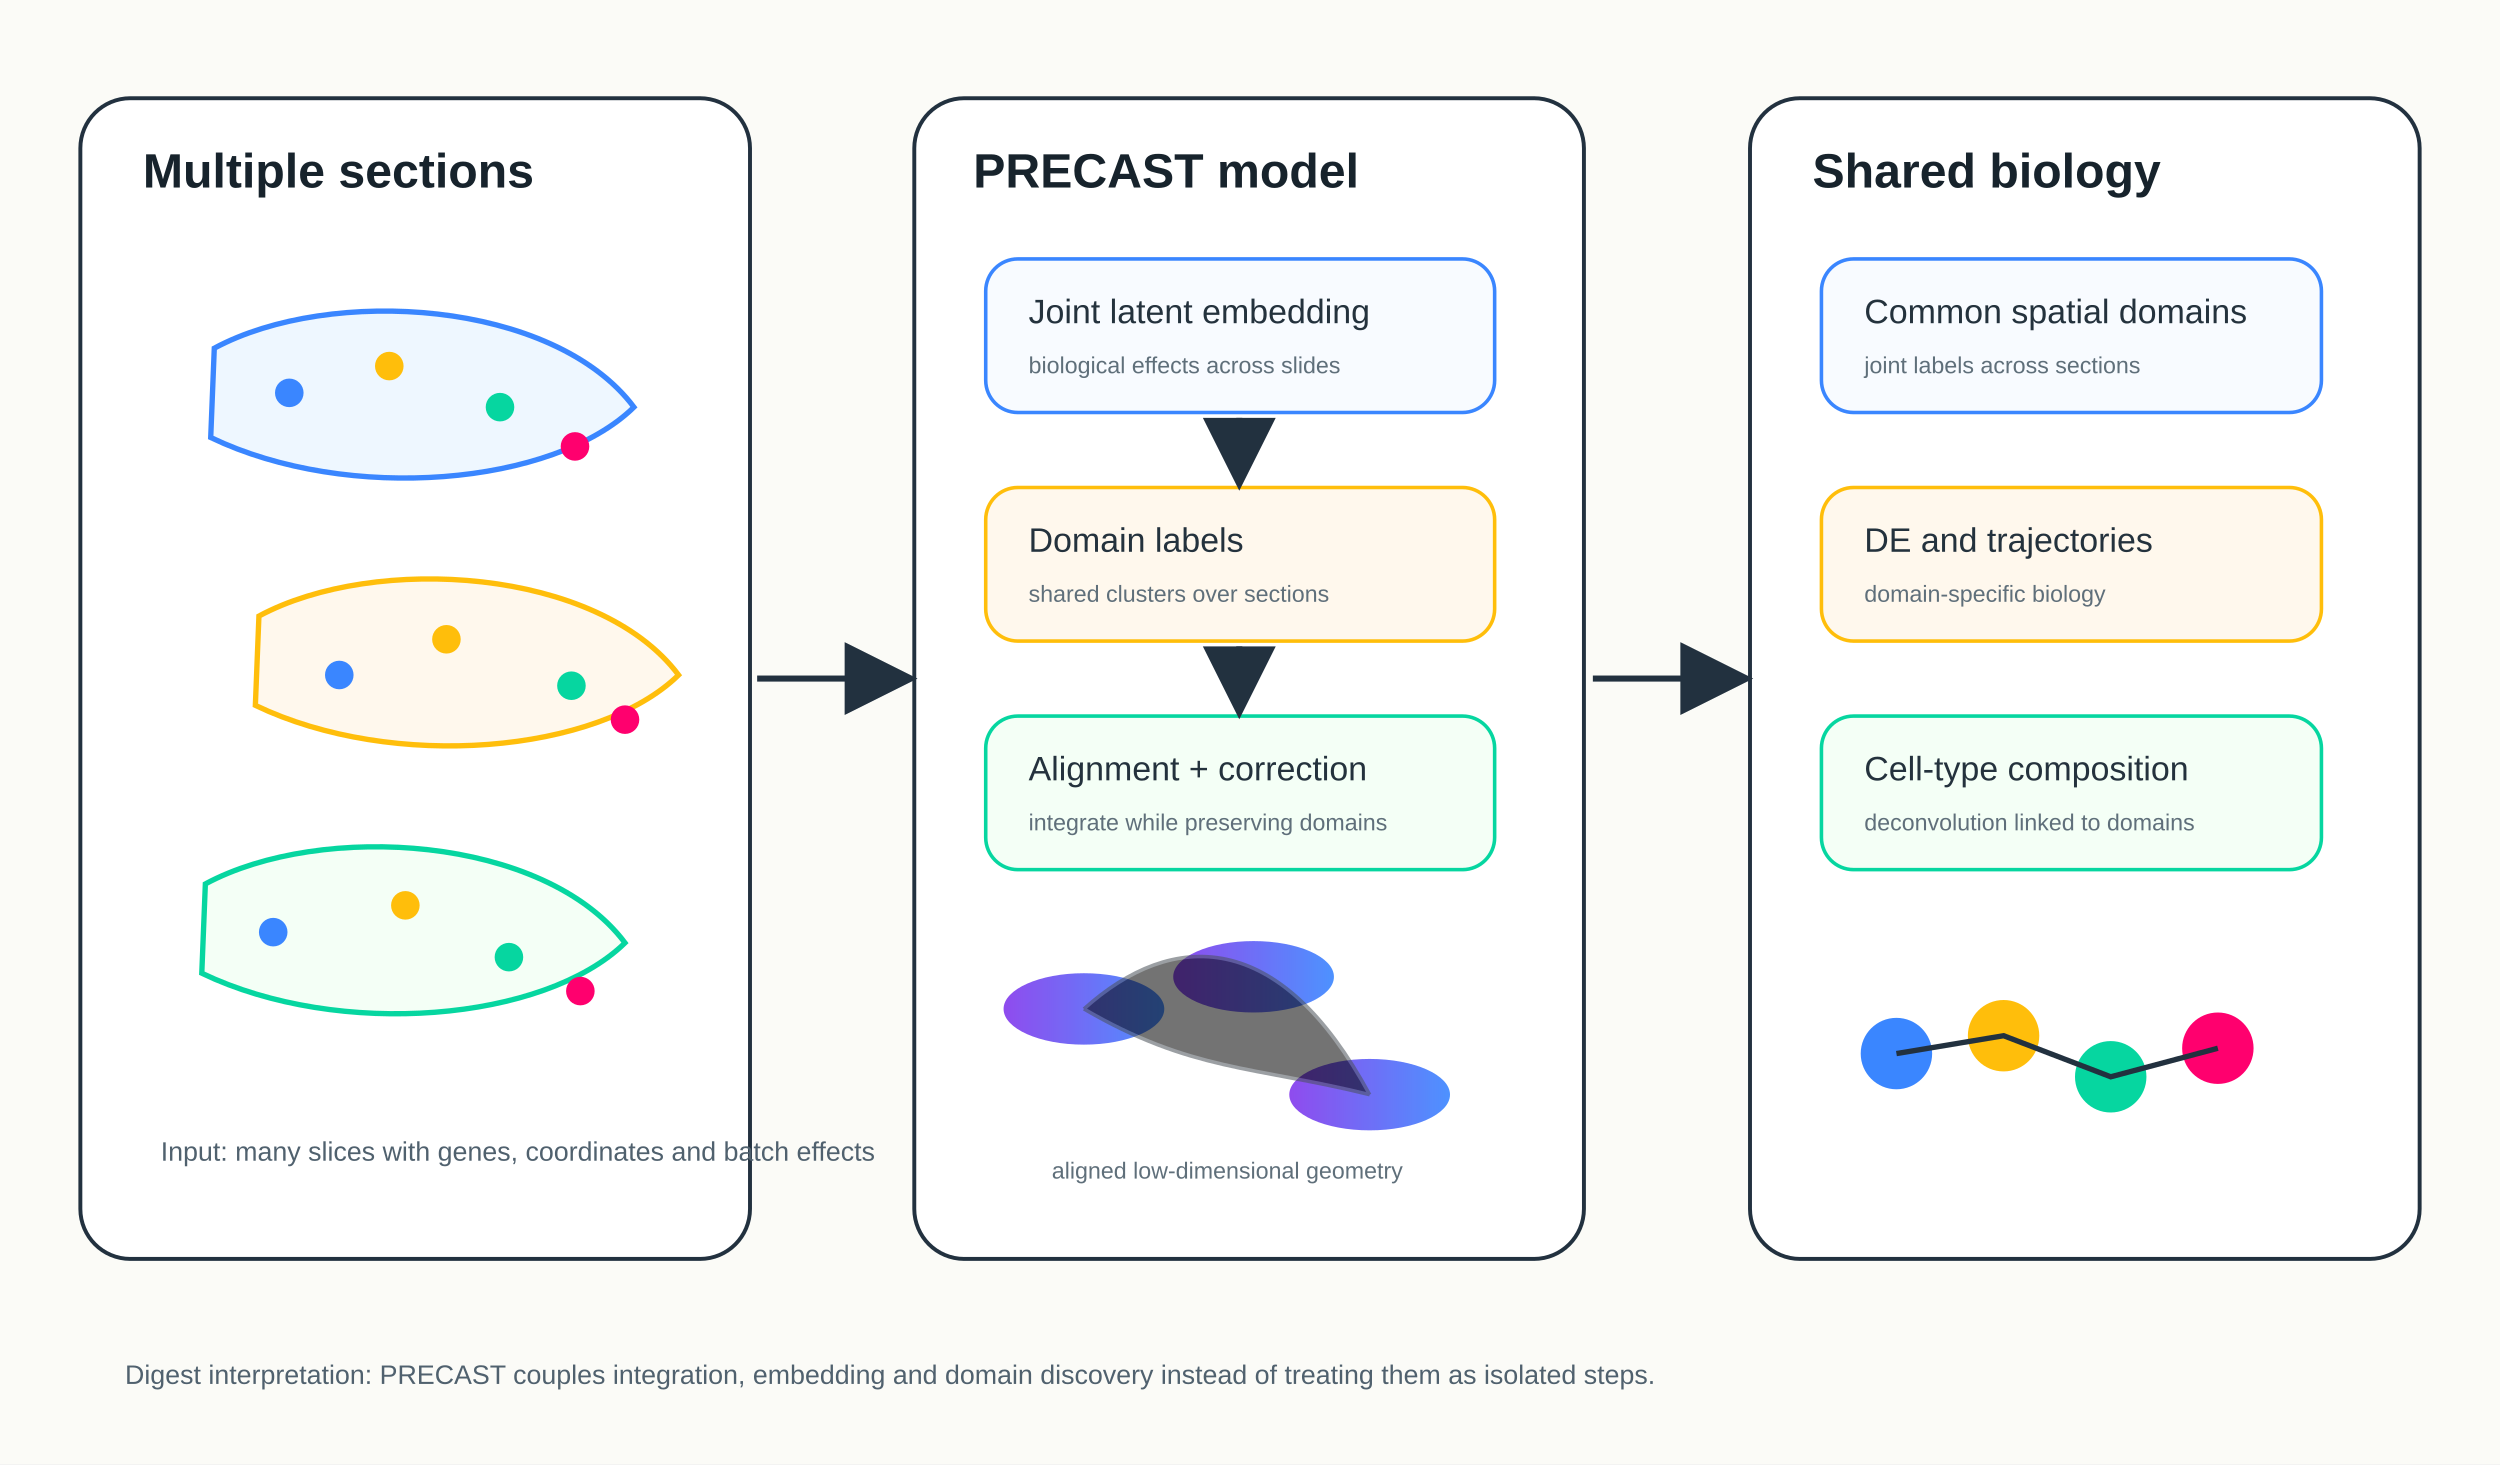
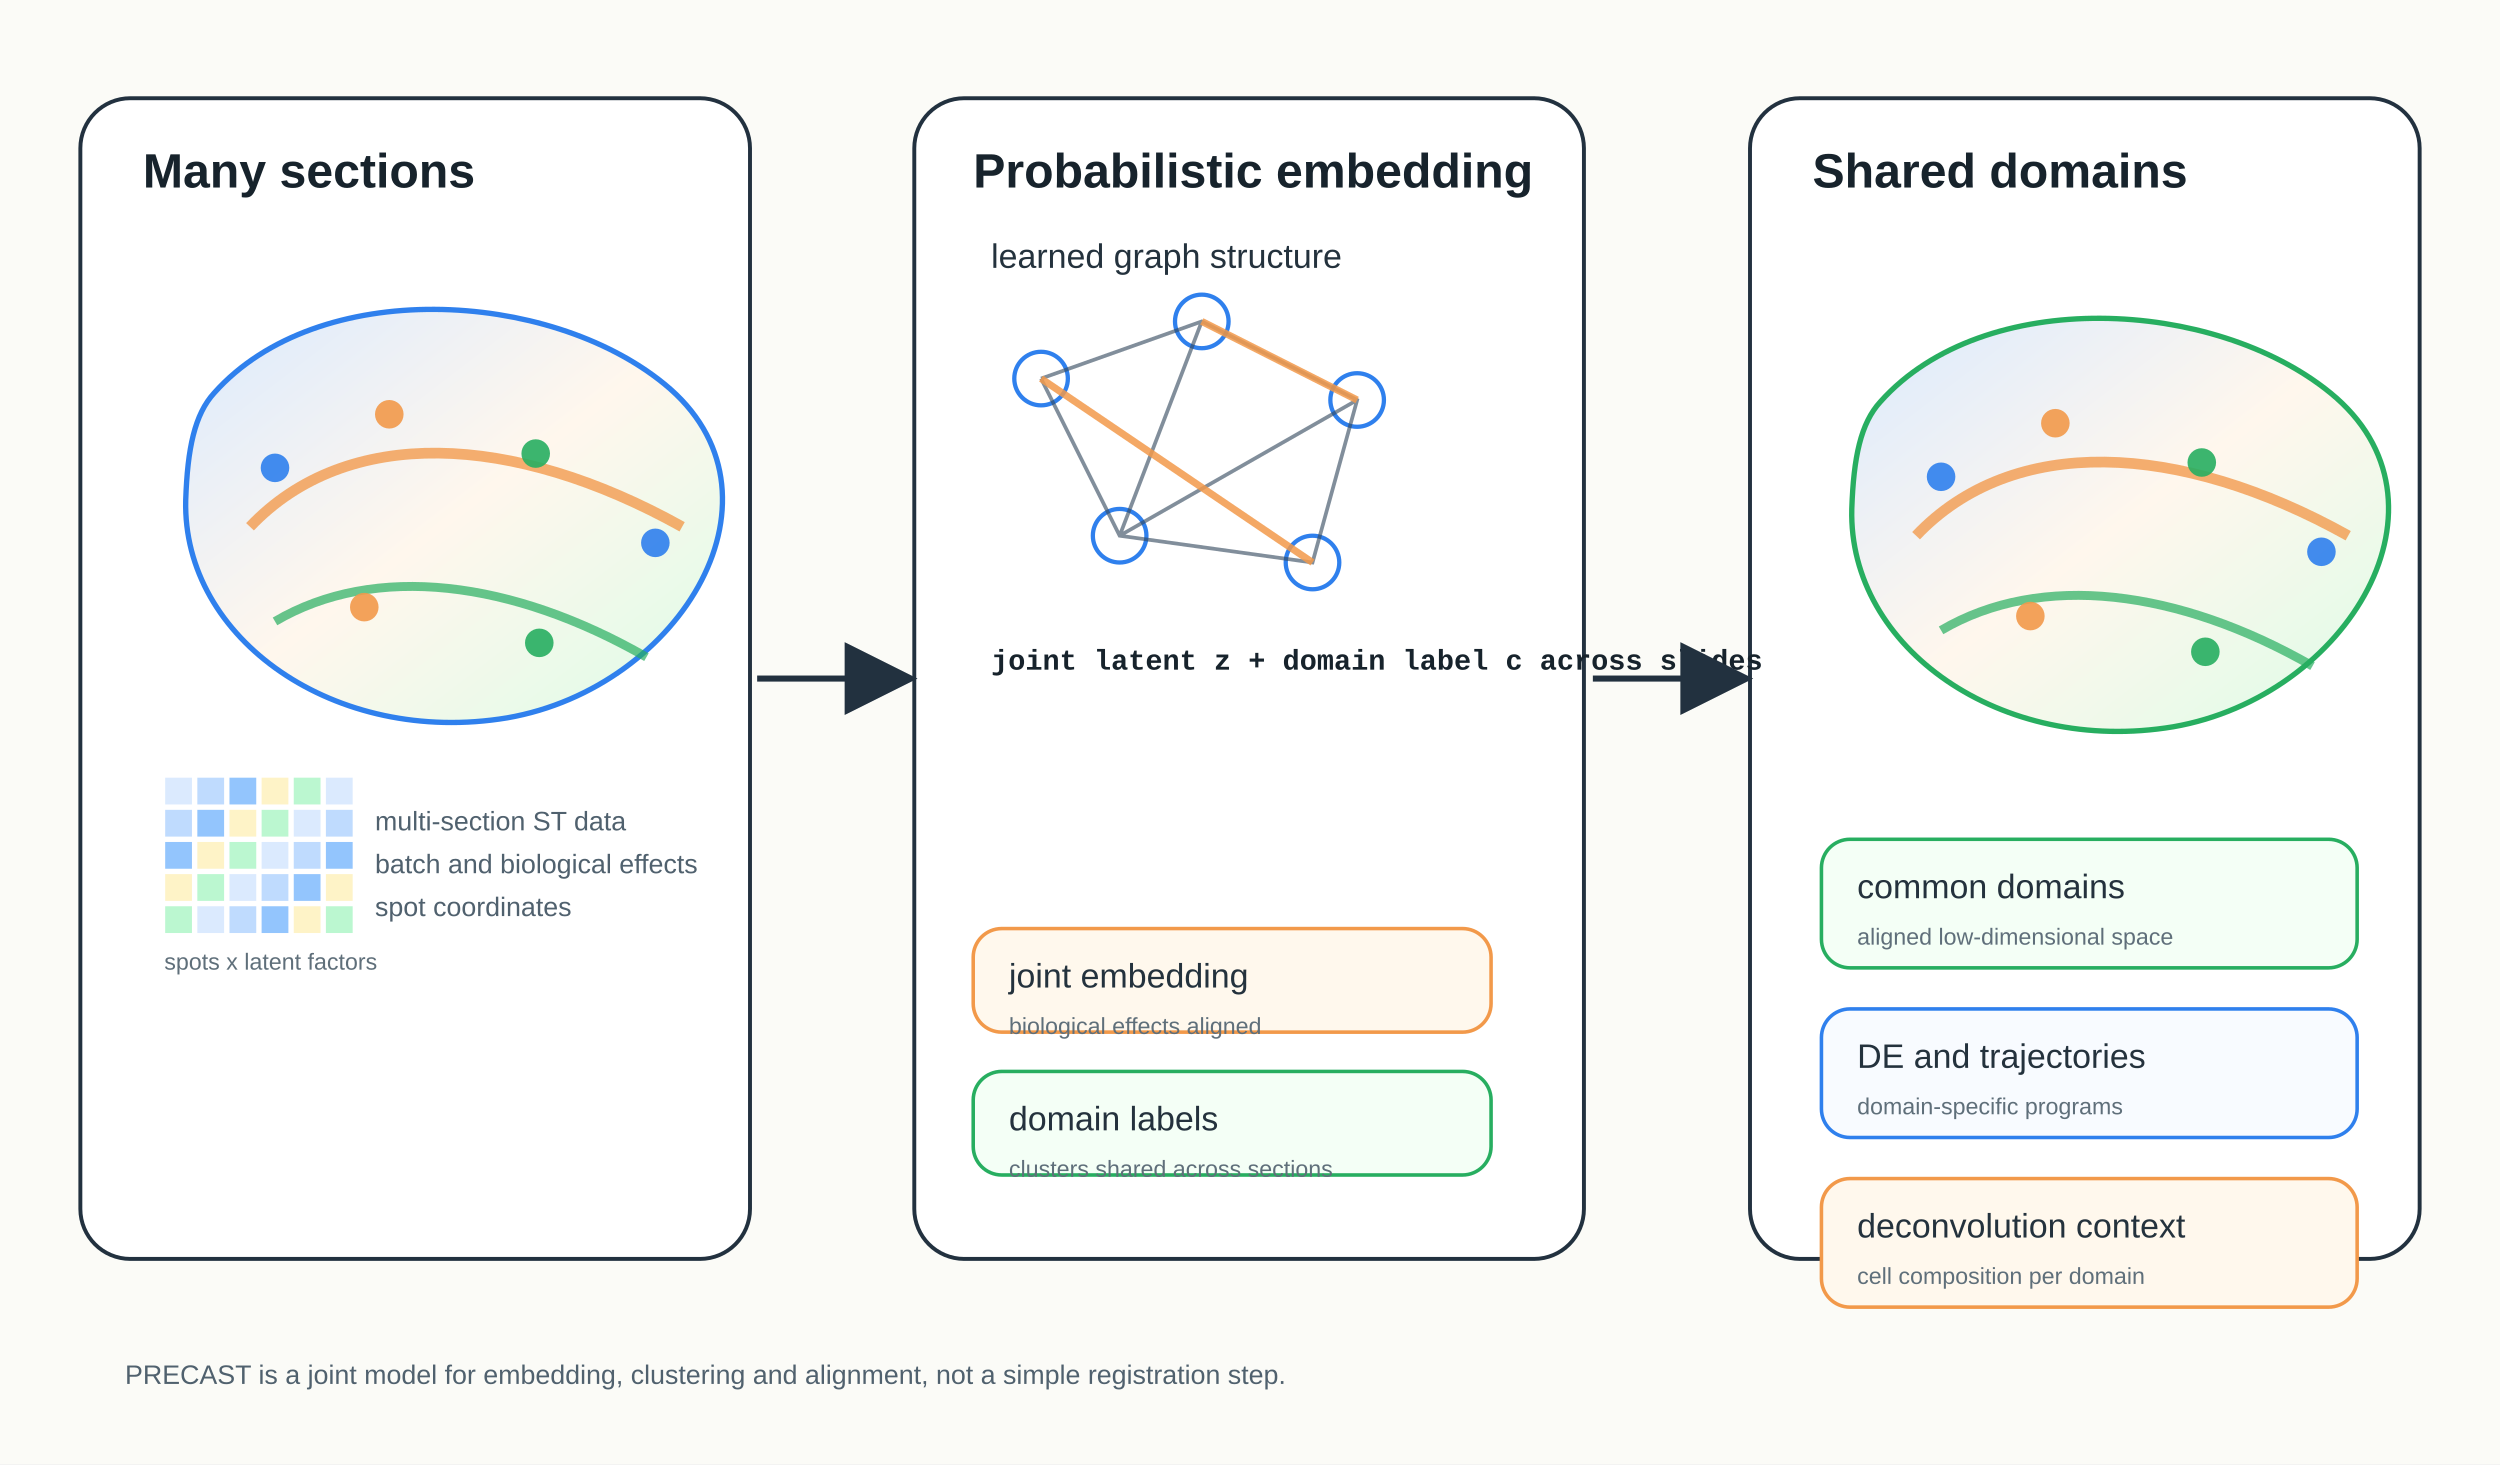
<svg xmlns="http://www.w3.org/2000/svg" width="1400" height="820" viewBox="0 0 1400 820" role="img" aria-labelledby="title desc">
  <defs>
-     <linearGradient id="latent" x1="0" x2="1">
-       <stop offset="0" stop-color="#8338ec" />
-       <stop offset="1" stop-color="#3a86ff" />
+     <linearGradient id="tissue" x1="0" x2="1" y1="0" y2="1">
+       <stop offset="0" stop-color="#dbeafe" />
+       <stop offset=".5" stop-color="#fff7ed" />
+       <stop offset="1" stop-color="#dcfce7" />
    </linearGradient>
    <marker id="arrow" markerWidth="12" markerHeight="12" refX="10" refY="6" orient="auto">
      <path d="M0,0 L12,6 L0,12 z" fill="#22313f" />
    </marker>
-     <style>.bg{fill:#fbfbf7}.panel{fill:#fff;stroke:#22313f;stroke-width:2.2}.h{font:700 27px Arial,sans-serif;fill:#17232c}.t{font:19px Arial,sans-serif;fill:#24323d}.s{font:15px Arial,sans-serif;fill:#50616e}.xs{font:13px Arial,sans-serif;fill:#5f6f7a}.arrow{stroke:#22313f;stroke-width:3.4;fill:none;marker-end:url(#arrow)}.d1{fill:#3a86ff}.d2{fill:#ffbe0b}.d3{fill:#06d6a0}.d4{fill:#ff006e}.chip{fill:#f8fbff;stroke:#3a86ff;stroke-width:2}.chip2{fill:#fff8ed;stroke:#ffbe0b;stroke-width:2}.chip3{fill:#f4fff6;stroke:#06d6a0;stroke-width:2}.latent{fill:url(#latent);opacity:.9}.edge{stroke:#495057;stroke-width:2;opacity:.55}</style>
+     <style>
+       .bg{fill:#fbfbf7}.panel{fill:#fff;stroke:#22313f;stroke-width:2.2}.h{font:700 27px Arial,sans-serif;fill:#17232c}.t{font:19px Arial,sans-serif;fill:#24323d}.s{font:15px Arial,sans-serif;fill:#50616e}.xs{font:13px Arial,sans-serif;fill:#5f6f7a}.formula{font:700 16px "Courier New",monospace;fill:#17232c}.arrow{stroke:#22313f;stroke-width:3.4;fill:none;marker-end:url(#arrow)}.arrow2{stroke:#22313f;stroke-width:3;fill:none;marker-end:url(#arrow)}.chip{fill:#f8fbff;stroke:#2f80ed;stroke-width:2}.chip2{fill:#fff8ed;stroke:#f2994a;stroke-width:2}.chip3{fill:#f4fff6;stroke:#27ae60;stroke-width:2}.spot{opacity:.9}.a{fill:#2f80ed}.b{fill:#f2994a}.c{fill:#27ae60}.node{fill:#fff;stroke-width:2.4}.blue{stroke:#2f80ed}.orange{stroke:#f2994a}.green{stroke:#27ae60}.soft{stroke:#7b61ff;stroke-width:2.2;opacity:.58;fill:none}.edge{stroke:#34495e;stroke-width:2.1;opacity:.62;fill:none}.strong{stroke:#f2994a;stroke-width:4;opacity:.85}
+     </style>
  </defs>
  <rect class="bg" width="1400" height="820" />
  <rect class="panel" x="45" y="55" width="375" height="650" rx="28" />
  <rect class="panel" x="512" y="55" width="375" height="650" rx="28" />
  <rect class="panel" x="980" y="55" width="375" height="650" rx="28" />
-   <text class="h" x="80" y="105">Multiple sections</text>
-   <text class="h" x="545" y="105">PRECAST model</text>
-   <text class="h" x="1015" y="105">Shared biology</text>
-   <g transform="translate(90 150)">
+   <text class="h" x="80" y="105">Many sections</text>
+   <text class="h" x="545" y="105">Probabilistic embedding</text>
+   <text class="h" x="1015" y="105">Shared domains</text>
+   <g transform="translate(82 150)">
+     <path d="M38 70 C96 5 225 12 290 65 C365 126 300 235 202 252 C106 268 20 208 22 130 C23 101 27 82 38 70 Z" fill="url(#tissue)" stroke="#2f80ed" stroke-width="3" />
+     <path d="M58 145 C112 88 205 92 300 145" stroke="#f2994a" stroke-width="6" fill="none" opacity=".78" />
+     <path d="M72 198 C128 165 205 175 280 218" stroke="#27ae60" stroke-width="5" fill="none" opacity=".7" />
+     <circle class="spot a" cx="72" cy="112" r="8" />
+     <circle class="spot b" cx="136" cy="82" r="8" />
+     <circle class="spot c" cx="218" cy="104" r="8" />
+     <circle class="spot a" cx="285" cy="154" r="8" />
+     <circle class="spot b" cx="122" cy="190" r="8" />
+     <circle class="spot c" cx="220" cy="210" r="8" />
+   </g>
+   <g>
+     <rect x="92" y="435" width="16" height="16" fill="#dbeafe" stroke="#fff" />
+     <rect x="110" y="435" width="16" height="16" fill="#bfdbfe" stroke="#fff" />
+     <rect x="128" y="435" width="16" height="16" fill="#93c5fd" stroke="#fff" />
+     <rect x="146" y="435" width="16" height="16" fill="#fef3c7" stroke="#fff" />
+     <rect x="164" y="435" width="16" height="16" fill="#bbf7d0" stroke="#fff" />
+     <rect x="182" y="435" width="16" height="16" fill="#dbeafe" stroke="#fff" />
+     <rect x="92" y="453" width="16" height="16" fill="#bfdbfe" stroke="#fff" />
+     <rect x="110" y="453" width="16" height="16" fill="#93c5fd" stroke="#fff" />
+     <rect x="128" y="453" width="16" height="16" fill="#fef3c7" stroke="#fff" />
+     <rect x="146" y="453" width="16" height="16" fill="#bbf7d0" stroke="#fff" />
+     <rect x="164" y="453" width="16" height="16" fill="#dbeafe" stroke="#fff" />
+     <rect x="182" y="453" width="16" height="16" fill="#bfdbfe" stroke="#fff" />
+     <rect x="92" y="471" width="16" height="16" fill="#93c5fd" stroke="#fff" />
+     <rect x="110" y="471" width="16" height="16" fill="#fef3c7" stroke="#fff" />
+     <rect x="128" y="471" width="16" height="16" fill="#bbf7d0" stroke="#fff" />
+     <rect x="146" y="471" width="16" height="16" fill="#dbeafe" stroke="#fff" />
+     <rect x="164" y="471" width="16" height="16" fill="#bfdbfe" stroke="#fff" />
+     <rect x="182" y="471" width="16" height="16" fill="#93c5fd" stroke="#fff" />
+     <rect x="92" y="489" width="16" height="16" fill="#fef3c7" stroke="#fff" />
+     <rect x="110" y="489" width="16" height="16" fill="#bbf7d0" stroke="#fff" />
+     <rect x="128" y="489" width="16" height="16" fill="#dbeafe" stroke="#fff" />
+     <rect x="146" y="489" width="16" height="16" fill="#bfdbfe" stroke="#fff" />
+     <rect x="164" y="489" width="16" height="16" fill="#93c5fd" stroke="#fff" />
+     <rect x="182" y="489" width="16" height="16" fill="#fef3c7" stroke="#fff" />
+     <rect x="92" y="507" width="16" height="16" fill="#bbf7d0" stroke="#fff" />
+     <rect x="110" y="507" width="16" height="16" fill="#dbeafe" stroke="#fff" />
+     <rect x="128" y="507" width="16" height="16" fill="#bfdbfe" stroke="#fff" />
+     <rect x="146" y="507" width="16" height="16" fill="#93c5fd" stroke="#fff" />
+     <rect x="164" y="507" width="16" height="16" fill="#fef3c7" stroke="#fff" />
+     <rect x="182" y="507" width="16" height="16" fill="#bbf7d0" stroke="#fff" />
+     <text class="xs" x="92" y="543">spots x latent factors</text>
+   </g>
+   <text class="s" x="210" y="465">multi-section ST data</text>
+   <text class="s" x="210" y="489">batch and biological effects</text>
+   <text class="s" x="210" y="513">spot coordinates</text>
+   <path class="arrow" d="M424 380 C462 380 475 380 507 380" />
+   <g transform="translate(555 150)">
+     <text class="t" x="0" y="0">learned graph structure</text>
+     <circle class="node blue" cx="28" cy="62" r="15" />
+     <circle class="node blue" cx="118" cy="30" r="15" />
+     <circle class="node blue" cx="205" cy="74" r="15" />
+     <circle class="node blue" cx="72" cy="150" r="15" />
+     <circle class="node blue" cx="180" cy="165" r="15" />
+     <path class="edge" d="M28 62 L118 30 L205 74 L180 165 L72 150 L28 62 M118 30 L72 150 M205 74 L72 150" />
+     <path class="edge strong" d="M28 62 L180 165 M118 30 L205 74" />
+     <text class="formula" x="0" y="225">joint latent z + domain label c across slides</text>
+   </g>
+   <rect class="chip2" x="545" y="520" width="290" height="58" rx="16" />
+   <text class="t" x="565" y="553">joint embedding</text>
+   <text class="xs" x="565" y="579">biological effects aligned</text>
+   <rect class="chip3" x="545" y="600" width="290" height="58" rx="16" />
+   <text class="t" x="565" y="633">domain labels</text>
+   <text class="xs" x="565" y="659">clusters shared across sections</text>
+   <path class="arrow" d="M892 380 C930 380 945 380 975 380" />
+   <g transform="translate(1015 155)">
    <g transform="translate(0 0)">
-       <path d="M30 45 C95 10 220 18 265 78 C220 122 105 132 28 95 Z" fill="#eef7ff" stroke="#3a86ff" stroke-width="3" />
-       <circle class="d1" cx="72" cy="70" r="8" />
-       <circle class="d2" cx="128" cy="55" r="8" />
-       <circle class="d3" cx="190" cy="78" r="8" />
-       <circle class="d4" cx="232" cy="100" r="8" />
+       <path d="M38 70 C96 5 225 12 290 65 C365 126 300 235 202 252 C106 268 20 208 22 130 C23 101 27 82 38 70 Z" fill="url(#tissue)" stroke="#27ae60" stroke-width="3" />
+       <path d="M58 145 C112 88 205 92 300 145" stroke="#f2994a" stroke-width="6" fill="none" opacity=".78" />
+       <path d="M72 198 C128 165 205 175 280 218" stroke="#27ae60" stroke-width="5" fill="none" opacity=".7" />
+       <circle class="spot a" cx="72" cy="112" r="8" />
+       <circle class="spot b" cx="136" cy="82" r="8" />
+       <circle class="spot c" cx="218" cy="104" r="8" />
+       <circle class="spot a" cx="285" cy="154" r="8" />
+       <circle class="spot b" cx="122" cy="190" r="8" />
+       <circle class="spot c" cx="220" cy="210" r="8" />
    </g>
-     <g transform="translate(25 150)">
-       <path d="M30 45 C95 10 220 18 265 78 C220 122 105 132 28 95 Z" fill="#fff8ed" stroke="#ffbe0b" stroke-width="3" />
-       <circle class="d1" cx="75" cy="78" r="8" />
-       <circle class="d2" cx="135" cy="58" r="8" />
-       <circle class="d3" cx="205" cy="84" r="8" />
-       <circle class="d4" cx="235" cy="103" r="8" />
-     </g>
-     <g transform="translate(-5 300)">
-       <path d="M30 45 C95 10 220 18 265 78 C220 122 105 132 28 95 Z" fill="#f4fff6" stroke="#06d6a0" stroke-width="3" />
-       <circle class="d1" cx="68" cy="72" r="8" />
-       <circle class="d2" cx="142" cy="57" r="8" />
-       <circle class="d3" cx="200" cy="86" r="8" />
-       <circle class="d4" cx="240" cy="105" r="8" />
-     </g>
-     <text class="s" x="0" y="500">Input: many slices with genes, coordinates and batch effects</text>
+     <rect class="chip3" x="5" y="315" width="300" height="72" rx="16" />
+     <text class="t" x="25" y="348">common domains</text>
+     <text class="xs" x="25" y="374">aligned low-dimensional space</text>
+     <rect class="chip" x="5" y="410" width="300" height="72" rx="16" />
+     <text class="t" x="25" y="443">DE and trajectories</text>
+     <text class="xs" x="25" y="469">domain-specific programs</text>
+     <rect class="chip2" x="5" y="505" width="300" height="72" rx="16" />
+     <text class="t" x="25" y="538">deconvolution context</text>
+     <text class="xs" x="25" y="564">cell composition per domain</text>
  </g>
-   <path class="arrow" d="M424 380 C462 380 475 380 507 380" />
-   <g transform="translate(552 145)">
-     <rect class="chip" x="0" y="0" width="285" height="86" rx="18" />
-     <text class="t" x="24" y="36">Joint latent embedding</text>
-     <text class="xs" x="24" y="64">biological effects across slides</text>
-     <rect class="chip2" x="0" y="128" width="285" height="86" rx="18" />
-     <text class="t" x="24" y="164">Domain labels</text>
-     <text class="xs" x="24" y="192">shared clusters over sections</text>
-     <rect class="chip3" x="0" y="256" width="285" height="86" rx="18" />
-     <text class="t" x="24" y="292">Alignment + correction</text>
-     <text class="xs" x="24" y="320">integrate while preserving domains</text>
-     <path class="arrow" d="M142 89 L142 123" />
-     <path class="arrow" d="M142 217 L142 251" />
-     <g transform="translate(55 420)">
-       <ellipse class="latent" cx="0" cy="0" rx="45" ry="20" />
-       <ellipse class="latent" cx="95" cy="-18" rx="45" ry="20" />
-       <ellipse class="latent" cx="160" cy="48" rx="45" ry="20" />
-       <path class="edge" d="M0 0 C50 -45 110 -45 160 48 M0 0 C60 35 95 32 160 48" />
-       <text class="xs" x="-18" y="95">aligned low-dimensional geometry</text>
-     </g>
-   </g>
-   <path class="arrow" d="M892 380 C930 380 945 380 975 380" />
-   <g transform="translate(1020 145)">
-     <rect class="chip" x="0" y="0" width="280" height="86" rx="18" />
-     <text class="t" x="24" y="36">Common spatial domains</text>
-     <text class="xs" x="24" y="64">joint labels across sections</text>
-     <rect class="chip2" x="0" y="128" width="280" height="86" rx="18" />
-     <text class="t" x="24" y="164">DE and trajectories</text>
-     <text class="xs" x="24" y="192">domain-specific biology</text>
-     <rect class="chip3" x="0" y="256" width="280" height="86" rx="18" />
-     <text class="t" x="24" y="292">Cell-type composition</text>
-     <text class="xs" x="24" y="320">deconvolution linked to domains</text>
-     <g transform="translate(12 400)">
-       <circle class="d1" cx="30" cy="45" r="20" />
-       <circle class="d2" cx="90" cy="35" r="20" />
-       <circle class="d3" cx="150" cy="58" r="20" />
-       <circle class="d4" cx="210" cy="42" r="20" />
-       <path d="M30 45 L90 35 L150 58 L210 42" stroke="#22313f" stroke-width="3" fill="none" />
-     </g>
-   </g>
-   <text class="s" x="70" y="775">Digest interpretation: PRECAST couples integration, embedding and domain discovery instead of treating them as isolated steps.</text>
+   <text class="s" x="70" y="775">PRECAST is a joint model for embedding, clustering and alignment, not a simple registration step.</text>
</svg>
